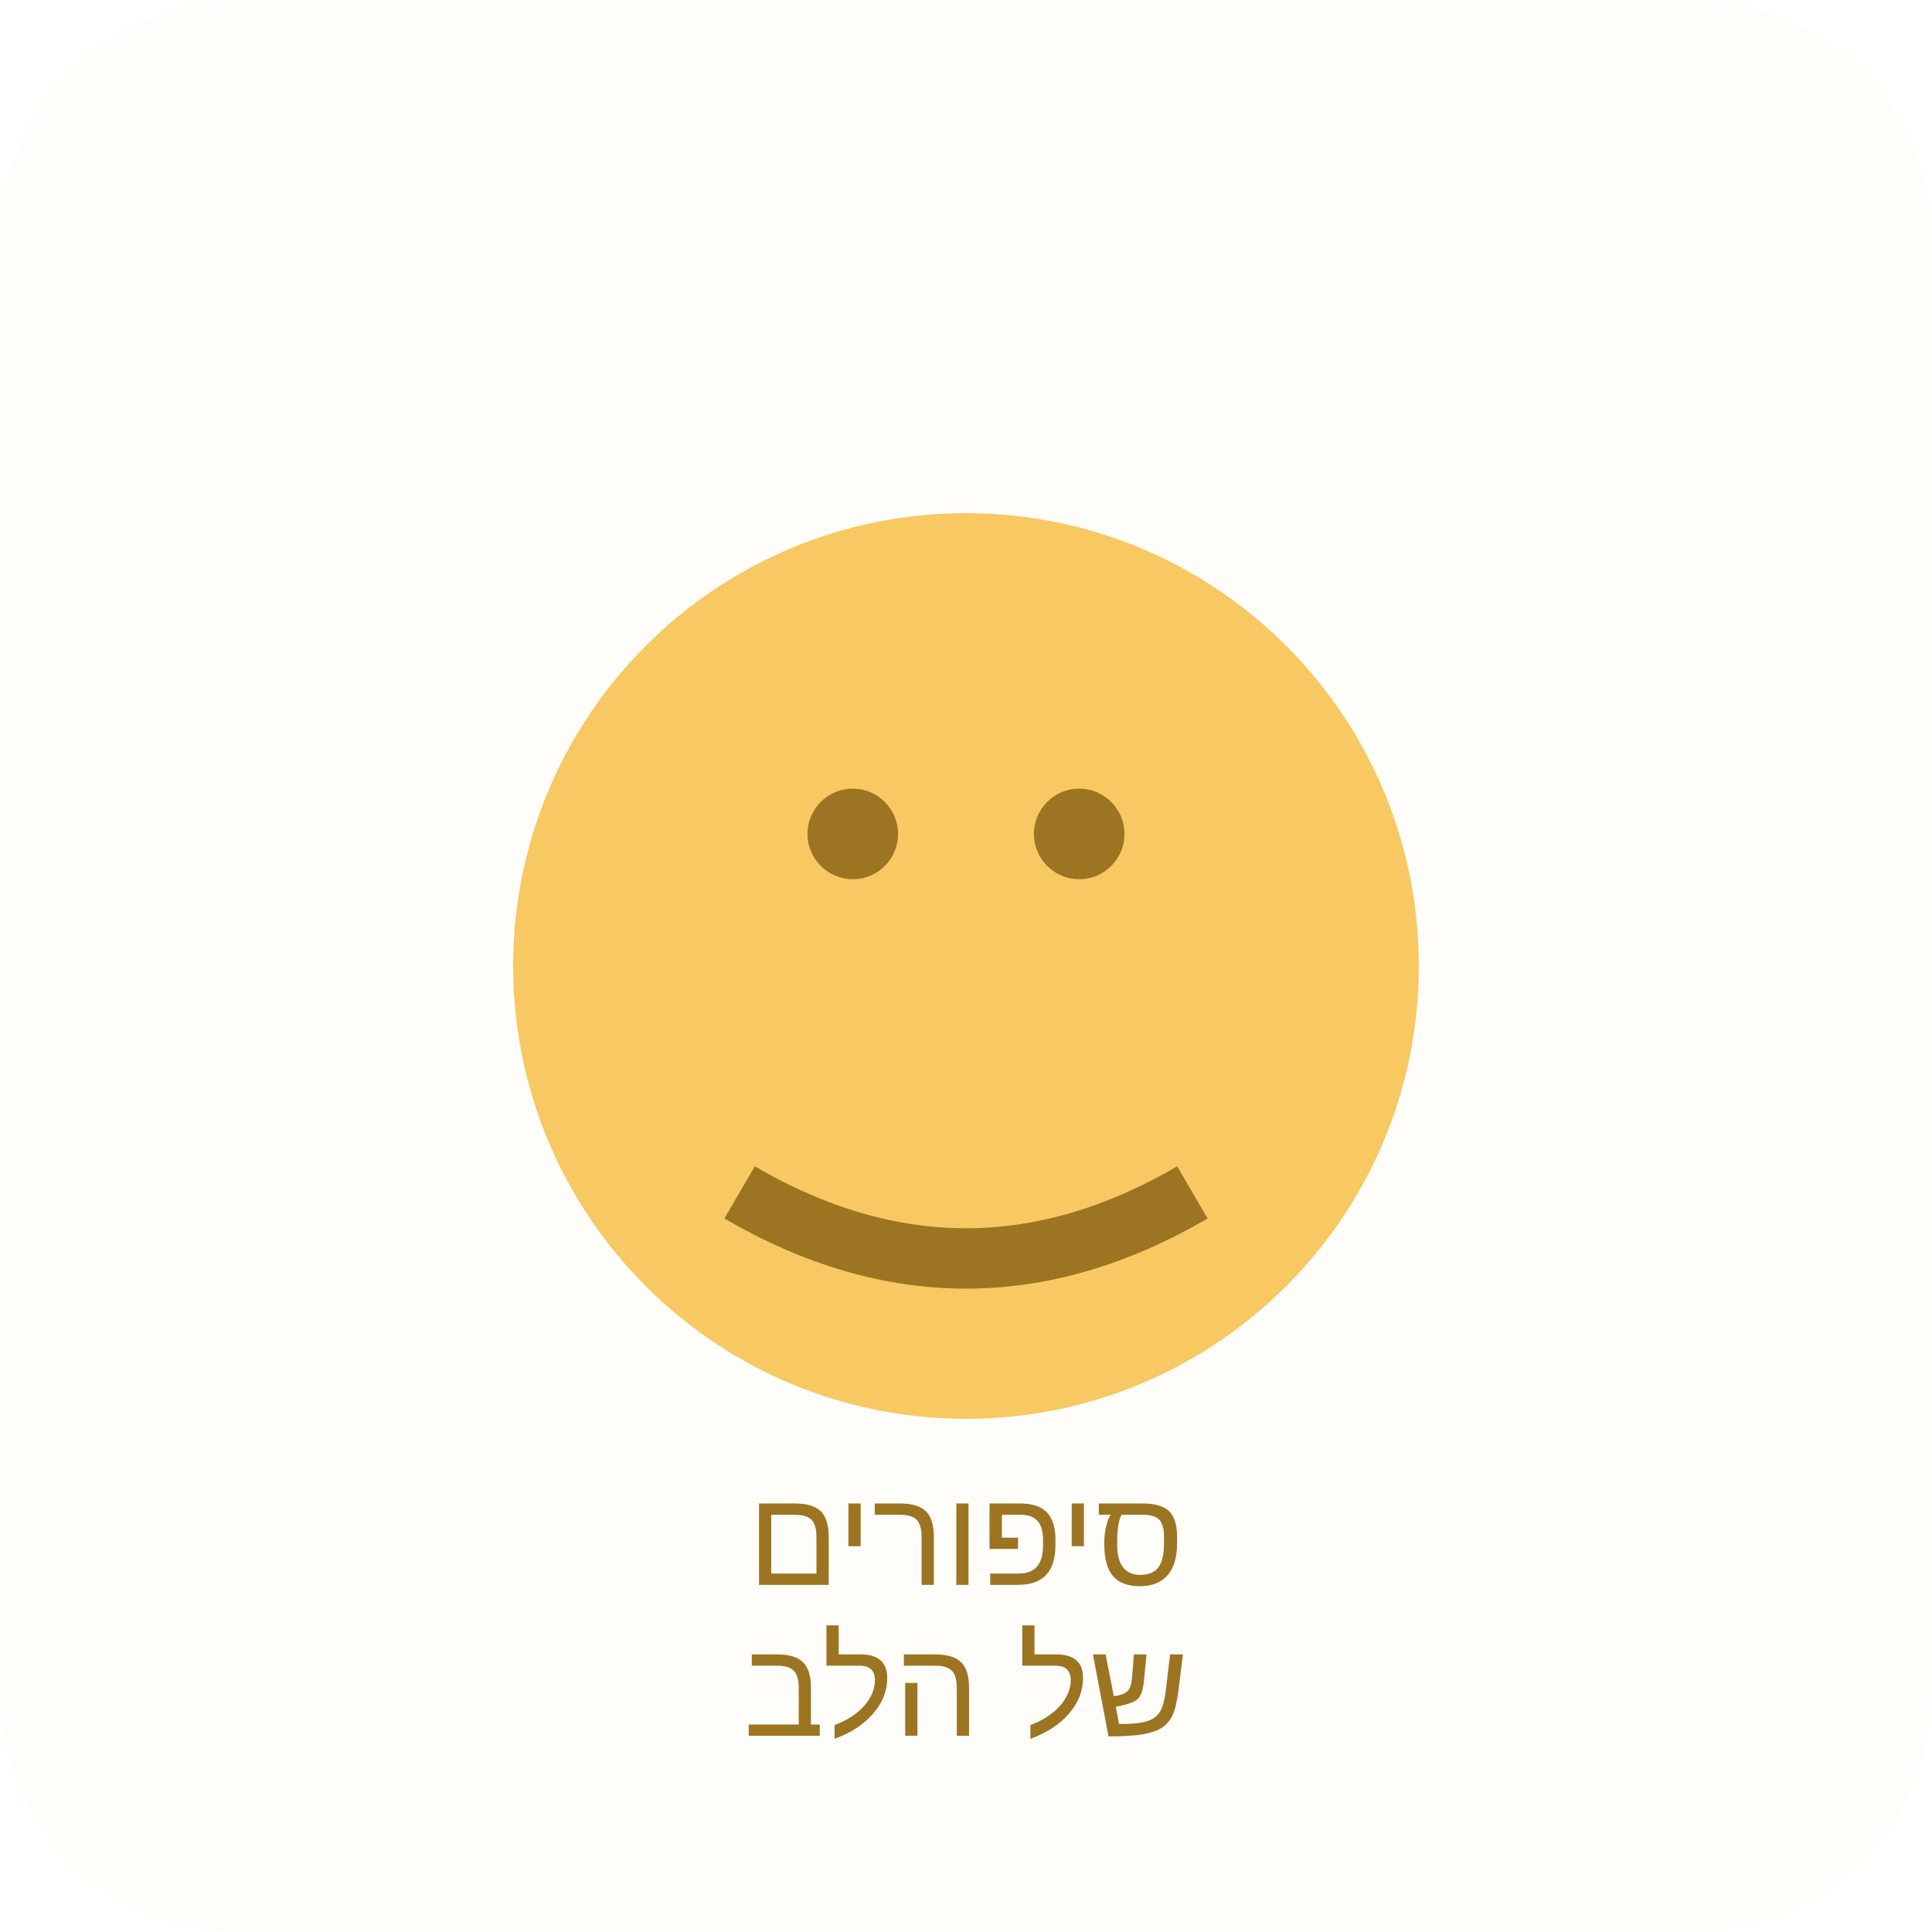
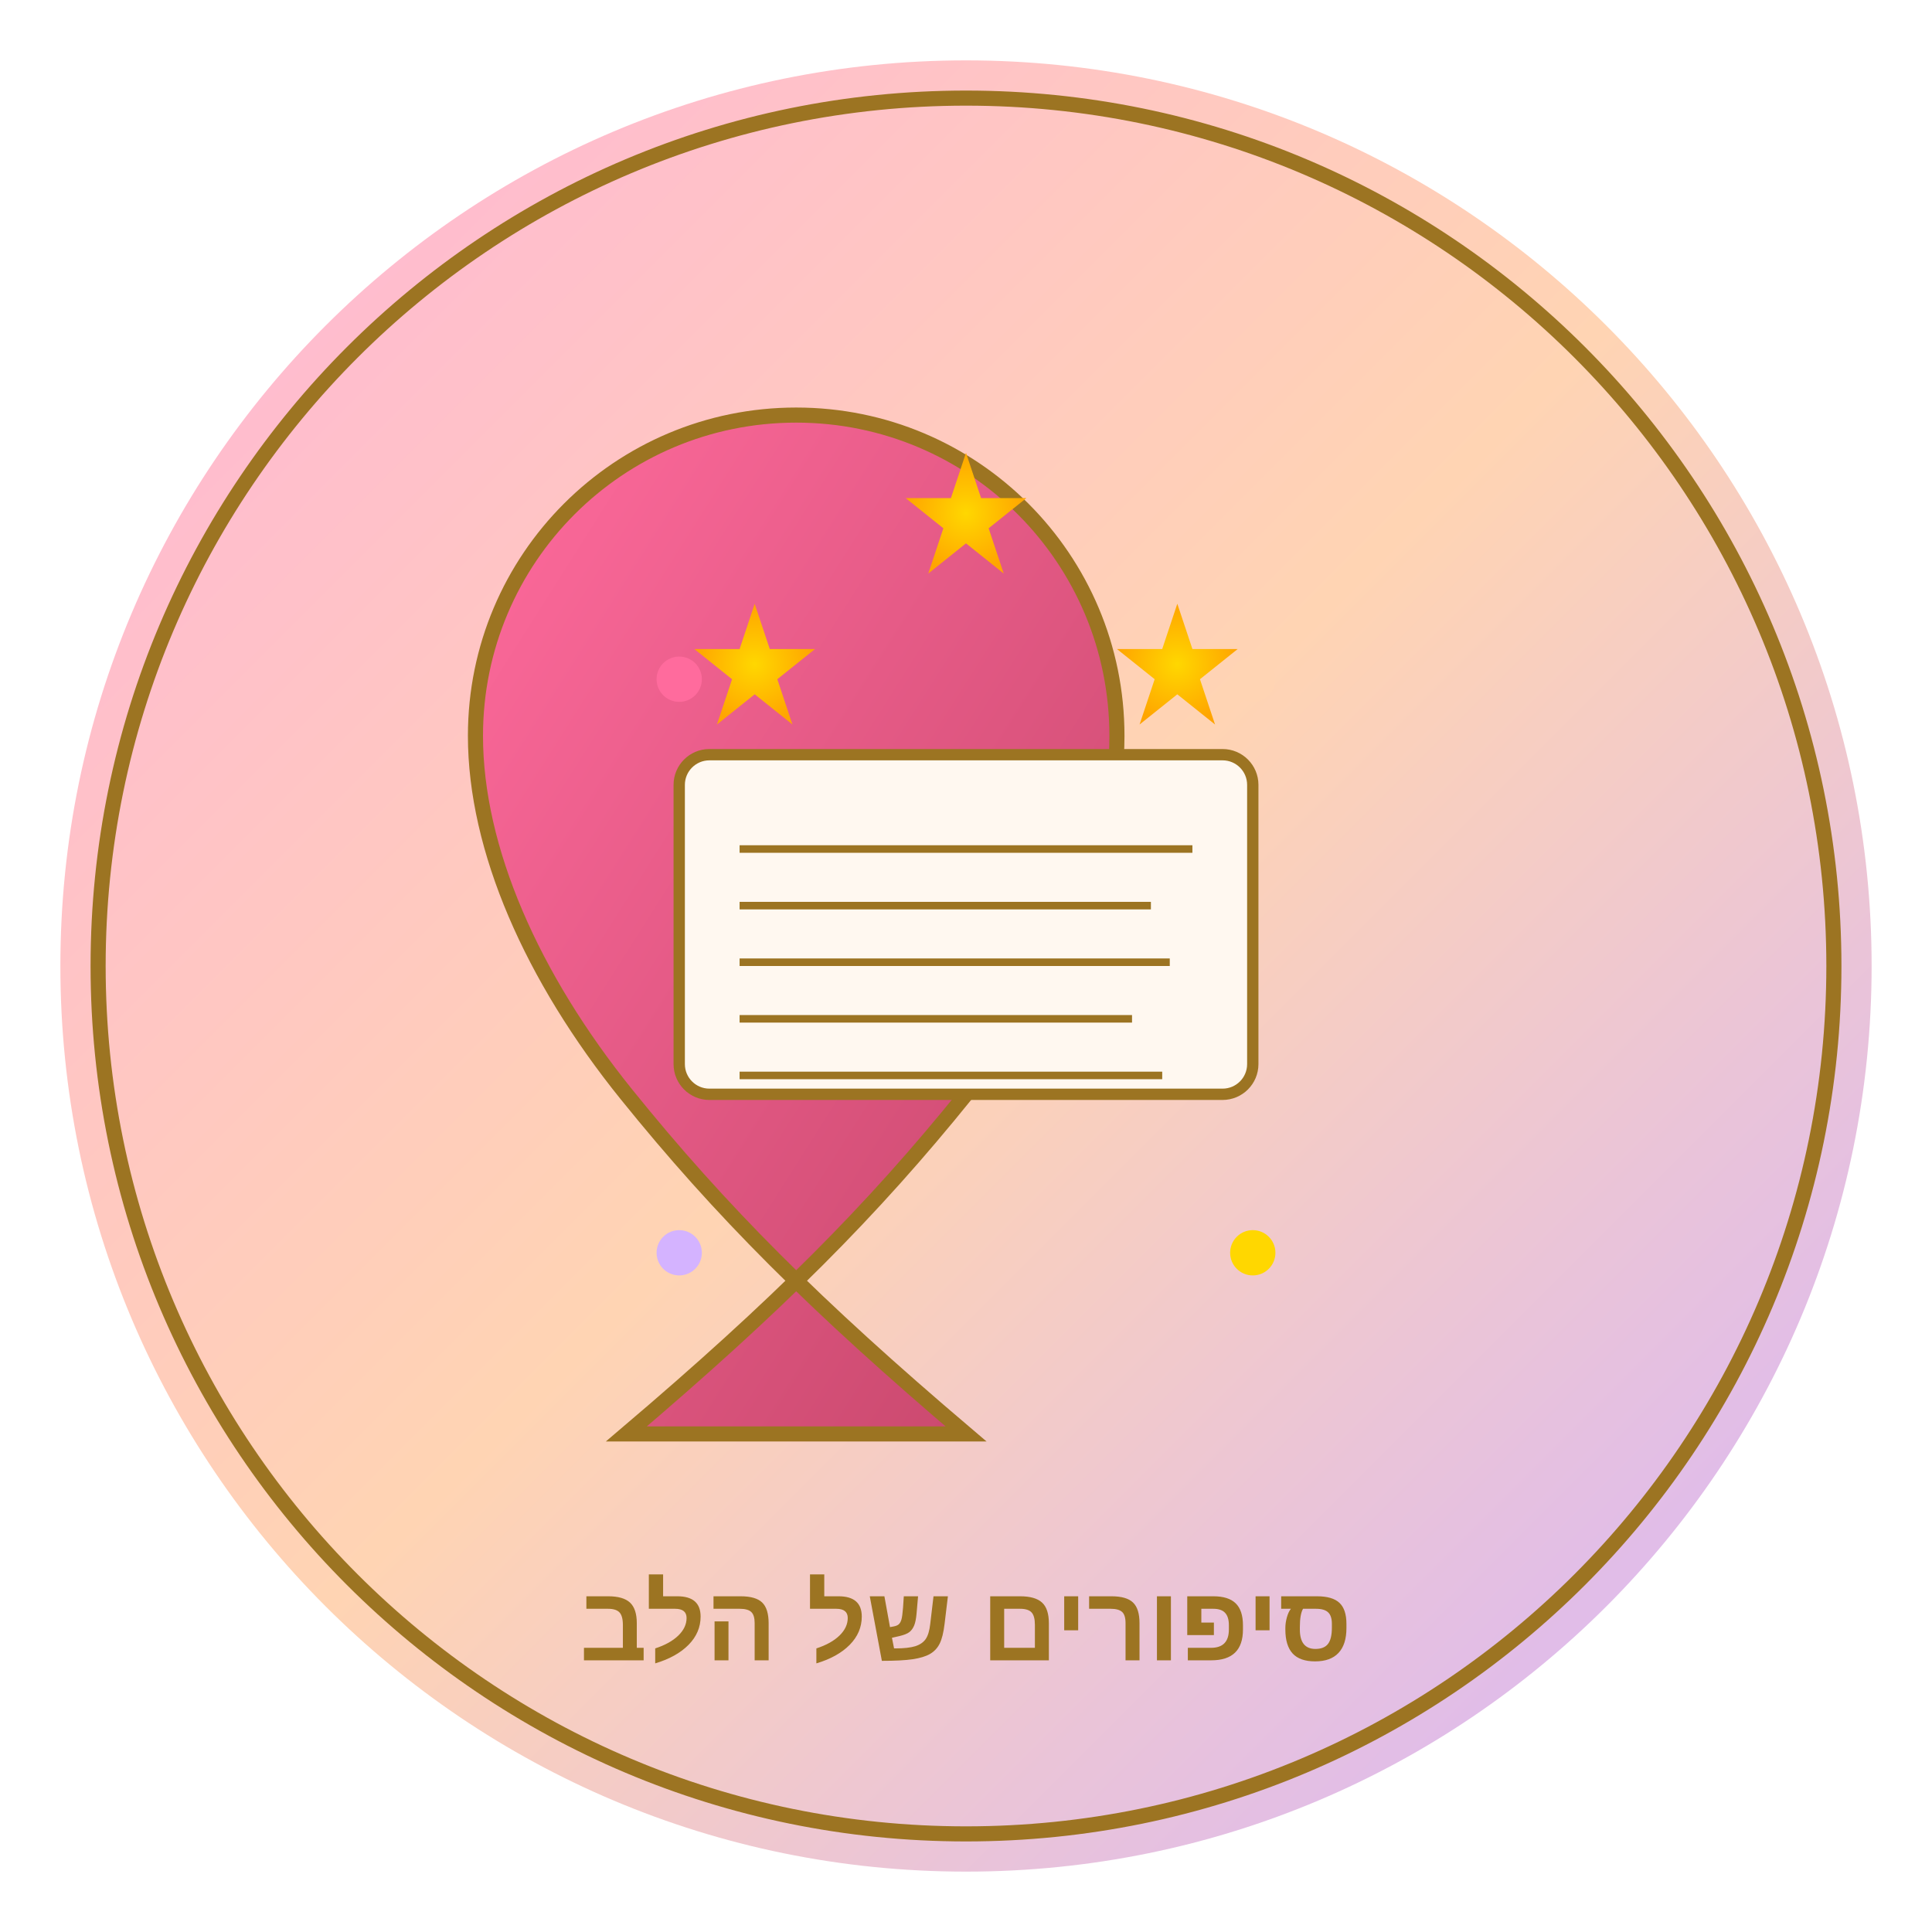
<svg xmlns="http://www.w3.org/2000/svg" viewBox="0 0 512 512">
-   <rect width="512" height="512" rx="64" fill="#fffdf9" />
-   <circle cx="256" cy="256" r="120" fill="#f8c862" />
-   <path d="M196 316 Q256 351 316 316" stroke="#9c7422" stroke-width="16" fill="none" />
-   <circle cx="226" cy="221" r="12" fill="#9c7422" />
-   <circle cx="286" cy="221" r="12" fill="#9c7422" />
-   <text x="256" y="420" text-anchor="middle" font-family="Arial, sans-serif" font-size="36" fill="#9c7422">סיפורים</text>
-   <text x="256" y="460" text-anchor="middle" font-family="Arial, sans-serif" font-size="36" fill="#9c7422">של הלב</text>
+   <defs>
+     <linearGradient id="bgGradient512" x1="0%" y1="0%" x2="100%" y2="100%">
+       <stop offset="0%" style="stop-color:#FFB3D9;stop-opacity:1" />
+       <stop offset="50%" style="stop-color:#FFD4B3;stop-opacity:1" />
+       <stop offset="100%" style="stop-color:#D4B3FF;stop-opacity:1" />
+     </linearGradient>
+     <linearGradient id="heartGradient512" x1="0%" y1="0%" x2="100%" y2="100%">
+       <stop offset="0%" style="stop-color:#FF6B9D;stop-opacity:1" />
+       <stop offset="100%" style="stop-color:#C44569;stop-opacity:1" />
+     </linearGradient>
+     <radialGradient id="starGradient" cx="50%" cy="50%" r="50%">
+       <stop offset="0%" style="stop-color:#FFD700;stop-opacity:1" />
+       <stop offset="100%" style="stop-color:#FFA500;stop-opacity:1" />
+     </radialGradient>
+   </defs>
+   <circle cx="256" cy="256" r="240" fill="url(#bgGradient512)" />
+   <circle cx="256" cy="256" r="230" fill="none" stroke="#9C7422" stroke-width="4" />
+   <path d="M256 380c-40-34-65-59-90-90-25-31-40-65-40-95 0-47 38-85 85-85s85 38 85 85c0 30-15 64-40 95-25 31-50 56-90 90z" fill="url(#heartGradient512)" />
+   <path d="M256 380c-40-34-65-59-90-90-25-31-40-65-40-95 0-47 38-85 85-85s85 38 85 85c0 30-15 64-40 95-25 31-50 56-90 90z" fill="none" stroke="#9C7422" stroke-width="4" />
+   <rect x="180" y="200" width="152" height="90" rx="8" fill="#FFF8F0" stroke="#9C7422" stroke-width="3" />
+   <line x1="196" y1="225" x2="316" y2="225" stroke="#9C7422" stroke-width="2" />
+   <line x1="196" y1="240" x2="305" y2="240" stroke="#9C7422" stroke-width="2" />
+   <line x1="196" y1="255" x2="310" y2="255" stroke="#9C7422" stroke-width="2" />
+   <line x1="196" y1="270" x2="300" y2="270" stroke="#9C7422" stroke-width="2" />
+   <line x1="196" y1="285" x2="308" y2="285" stroke="#9C7422" stroke-width="2" />
+   <path d="M200 160l4 12h12l-10 8 4 12-10-8-10 8 4-12-10-8h12z" fill="url(#starGradient)" />
+   <path d="M312 160l4 12h12l-10 8 4 12-10-8-10 8 4-12-10-8h12z" fill="url(#starGradient)" />
+   <path d="M256 120l4 12h12l-10 8 4 12-10-8-10 8 4-12-10-8h12z" fill="url(#starGradient)" />
+   <circle cx="180" cy="180" r="6" fill="#FF6B9D" />
+   <circle cx="332" cy="180" r="6" fill="#FFD4B3" />
+   <circle cx="180" cy="332" r="6" fill="#D4B3FF" />
+   <circle cx="332" cy="332" r="6" fill="#FFD700" />
+   <text x="256" y="440" text-anchor="middle" font-family="Arial, sans-serif" font-size="28" font-weight="bold" fill="#9C7422">סיפורים של הלב</text>
</svg>
